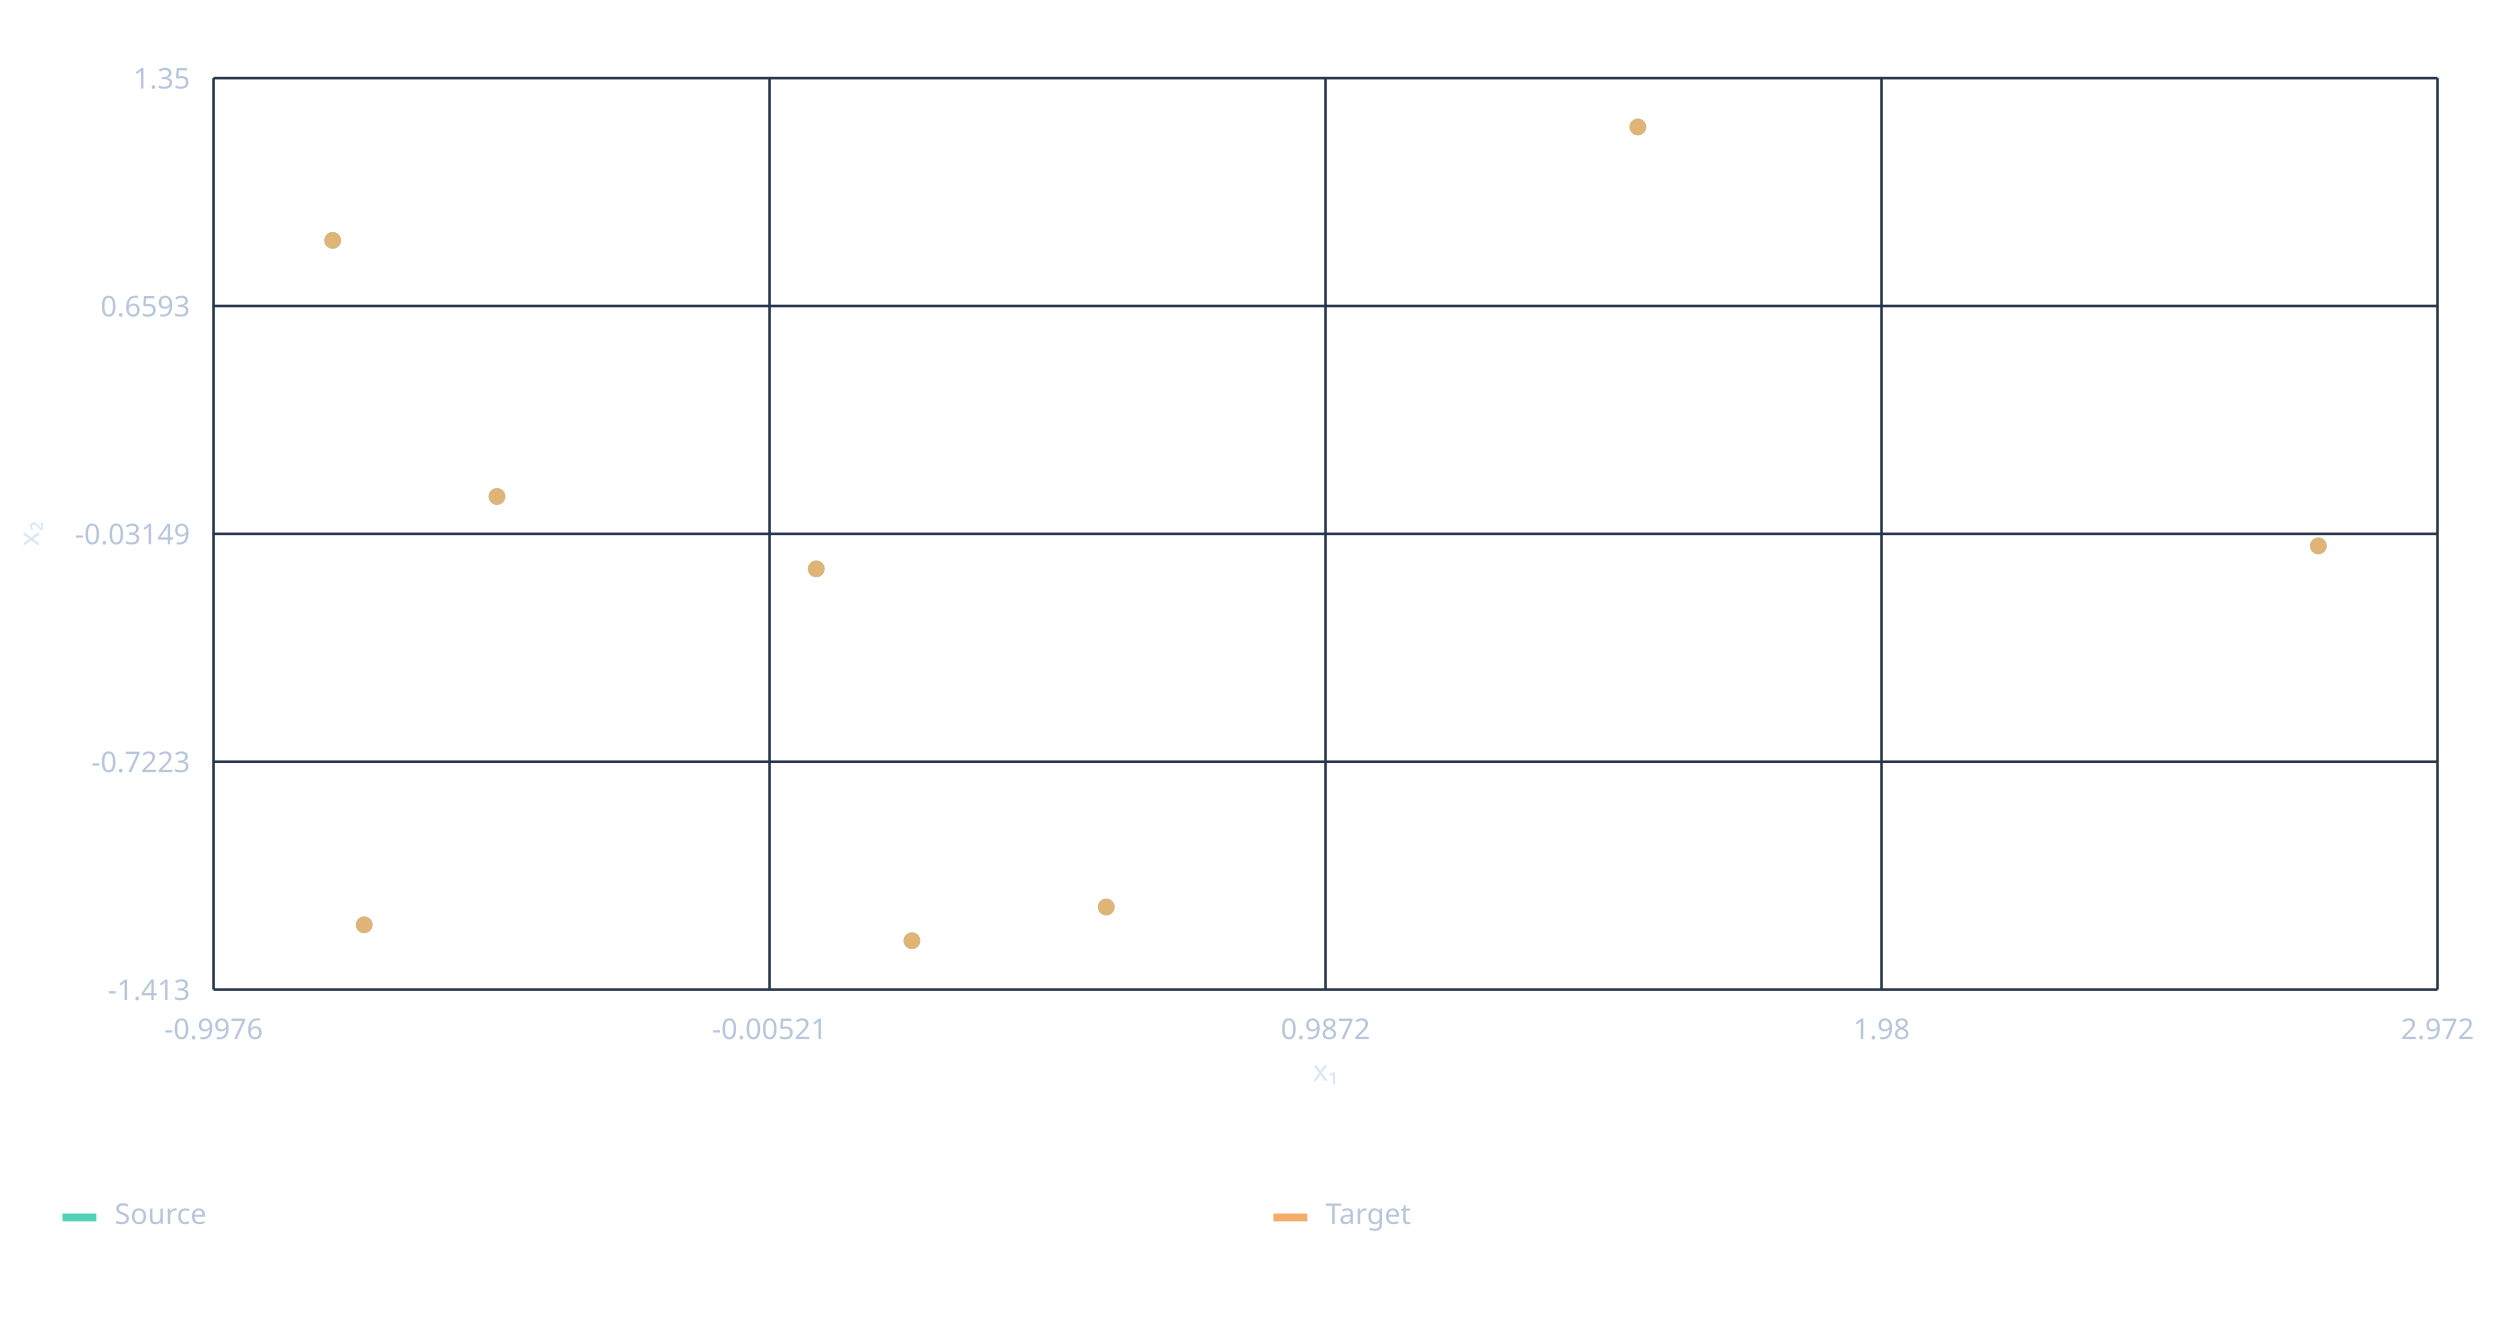
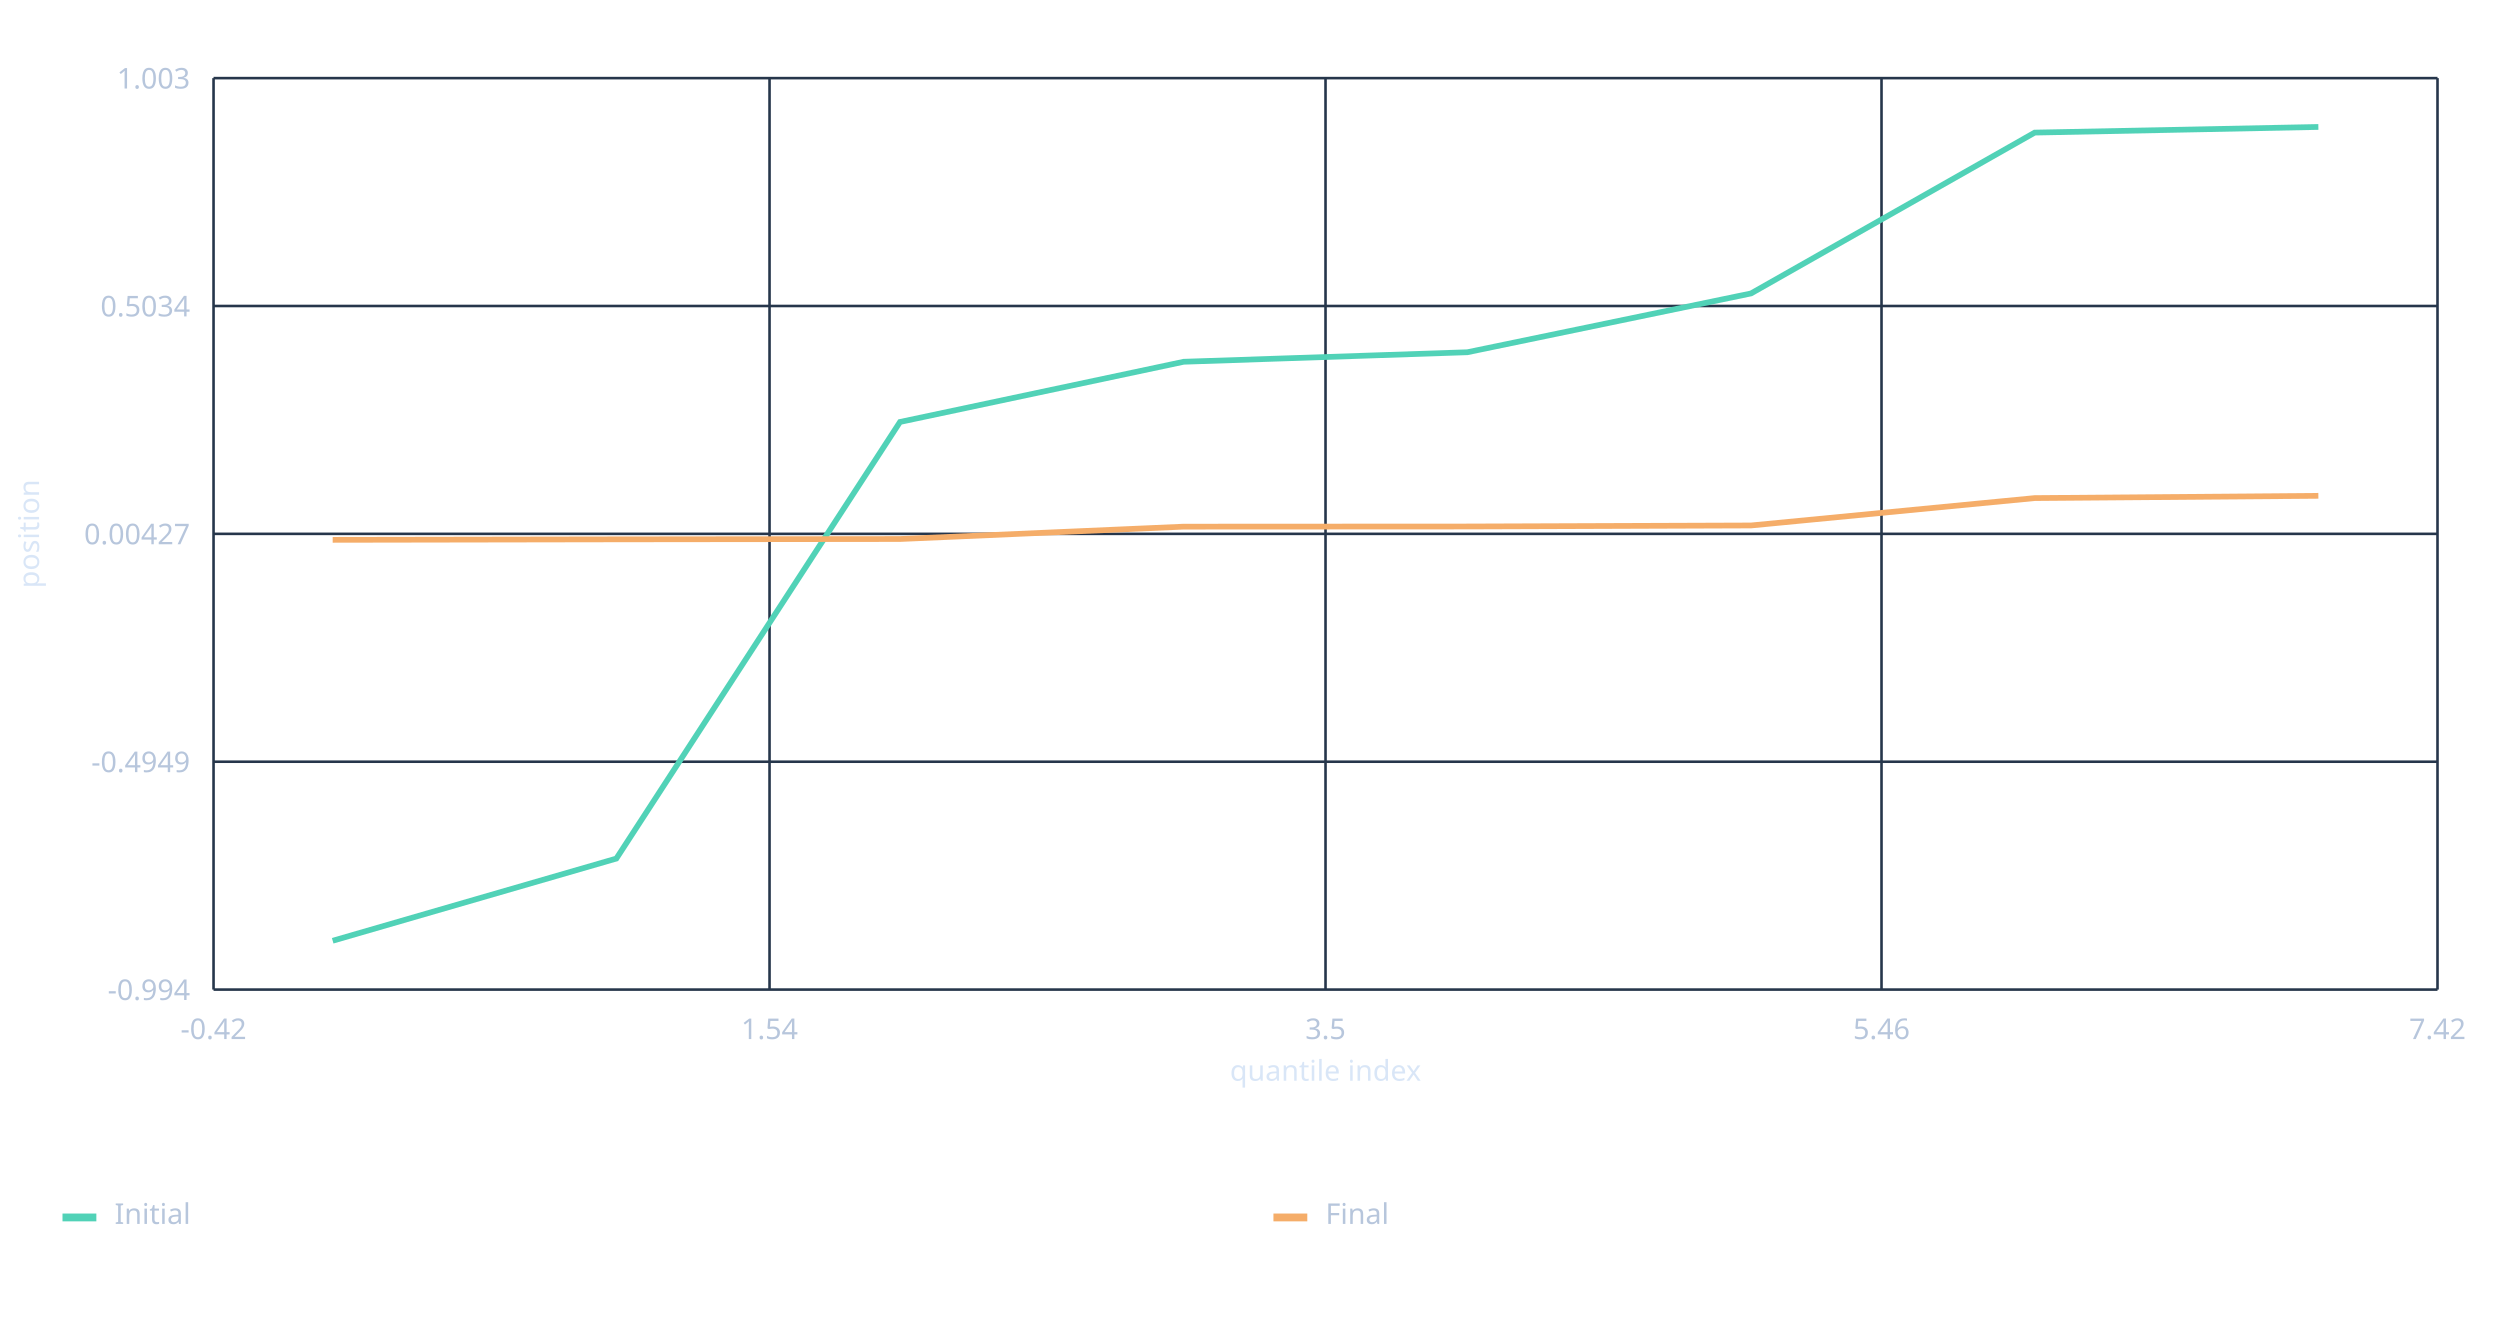
- <svg xmlns="http://www.w3.org/2000/svg" viewBox="0 0 960 510" role="img" aria-label="Clouds and chosen coupling" style="width:100%;height:auto;background:#101b2c">
+ <svg xmlns="http://www.w3.org/2000/svg" viewBox="0 0 960 510" role="img" aria-label="Measured transport quantiles" style="width:100%;height:auto;background:#101b2c">
  <g font-family="system-ui,sans-serif" font-size="11" fill="#b7c6dc">
    <path d="M82 30V380 M82 380H936" stroke="#26364b" fill="none" />
-     <text x="82" y="399" text-anchor="middle">-0.9976</text>
-     <text x="73" y="384" text-anchor="end">-1.413</text>
+     <text x="82" y="399" text-anchor="middle">-0.42</text>
+     <text x="73" y="384" text-anchor="end">-0.994</text>
    <path d="M295.5 30V380 M82 292.5H936" stroke="#26364b" fill="none" />
-     <text x="295.5" y="399" text-anchor="middle">-0.00521</text>
-     <text x="73" y="296.5" text-anchor="end">-0.7223</text>
+     <text x="295.5" y="399" text-anchor="middle">1.54</text>
+     <text x="73" y="296.5" text-anchor="end">-0.4949</text>
    <path d="M509 30V380 M82 205H936" stroke="#26364b" fill="none" />
-     <text x="509" y="399" text-anchor="middle">0.9872</text>
-     <text x="73" y="209" text-anchor="end">-0.03149</text>
+     <text x="509" y="399" text-anchor="middle">3.5</text>
+     <text x="73" y="209" text-anchor="end">0.00427</text>
    <path d="M722.5 30V380 M82 117.5H936" stroke="#26364b" fill="none" />
-     <text x="722.5" y="399" text-anchor="middle">1.98</text>
-     <text x="73" y="121.5" text-anchor="end">0.6593</text>
+     <text x="722.5" y="399" text-anchor="middle">5.46</text>
+     <text x="73" y="121.5" text-anchor="end">0.5034</text>
    <path d="M936 30V380 M82 30H936" stroke="#26364b" fill="none" />
-     <text x="936" y="399" text-anchor="middle">2.972</text>
-     <text x="73" y="34" text-anchor="end">1.35</text>
+     <text x="936" y="399" text-anchor="middle">7.42</text>
+     <text x="73" y="34" text-anchor="end">1.003</text>
    <svg x="82" y="30" width="854" height="350" viewBox="82 30 854 350" overflow="hidden">
-       <path d="M890.25 209.631L890.25 209.631" stroke="#859bb9" stroke-width="1" opacity="0.65" />
-       <path d="M313.434 218.436L313.434 218.436" stroke="#859bb9" stroke-width="1" opacity="0.65" />
-       <path d="M139.859 355.126L139.859 355.126" stroke="#859bb9" stroke-width="1" opacity="0.65" />
-       <path d="M628.939 48.75L628.939 48.75" stroke="#859bb9" stroke-width="1" opacity="0.65" />
-       <path d="M190.844 190.655L190.844 190.655" stroke="#859bb9" stroke-width="1" opacity="0.65" />
-       <path d="M127.75 92.316L127.75 92.316" stroke="#859bb9" stroke-width="1" opacity="0.65" />
-       <path d="M424.802 348.289L424.802 348.289" stroke="#859bb9" stroke-width="1" opacity="0.65" />
-       <path d="M350.184 361.25L350.184 361.25" stroke="#859bb9" stroke-width="1" opacity="0.65" />
-       <circle data-point="0" data-series="0" cx="890.25" cy="209.631" r="3.2" fill="#51d2b7" opacity="0.85" />
-       <circle data-point="1" data-series="0" cx="313.434" cy="218.436" r="3.2" fill="#51d2b7" opacity="0.85" />
-       <circle data-point="2" data-series="0" cx="139.859" cy="355.126" r="3.2" fill="#51d2b7" opacity="0.85" />
-       <circle data-point="3" data-series="0" cx="628.939" cy="48.75" r="3.2" fill="#51d2b7" opacity="0.85" />
-       <circle data-point="4" data-series="0" cx="190.844" cy="190.655" r="3.2" fill="#51d2b7" opacity="0.85" />
-       <circle data-point="5" data-series="0" cx="127.75" cy="92.316" r="3.2" fill="#51d2b7" opacity="0.85" />
-       <circle data-point="6" data-series="0" cx="424.802" cy="348.289" r="3.2" fill="#51d2b7" opacity="0.85" />
-       <circle data-point="7" data-series="0" cx="350.184" cy="361.25" r="3.2" fill="#51d2b7" opacity="0.85" />
-       <circle data-point="0" data-series="1" cx="628.939" cy="48.75" r="3.2" fill="#f5ad69" opacity="0.85" />
-       <circle data-point="1" data-series="1" cx="190.844" cy="190.655" r="3.2" fill="#f5ad69" opacity="0.85" />
-       <circle data-point="2" data-series="1" cx="127.75" cy="92.316" r="3.2" fill="#f5ad69" opacity="0.85" />
-       <circle data-point="3" data-series="1" cx="424.802" cy="348.289" r="3.2" fill="#f5ad69" opacity="0.85" />
-       <circle data-point="4" data-series="1" cx="350.184" cy="361.25" r="3.2" fill="#f5ad69" opacity="0.85" />
-       <circle data-point="5" data-series="1" cx="890.25" cy="209.631" r="3.2" fill="#f5ad69" opacity="0.85" />
-       <circle data-point="6" data-series="1" cx="313.434" cy="218.436" r="3.2" fill="#f5ad69" opacity="0.85" />
-       <circle data-point="7" data-series="1" cx="139.859" cy="355.126" r="3.2" fill="#f5ad69" opacity="0.85" />
+       <path d="M127.750 361.250L236.679 329.684L345.607 162.030L454.536 138.915L563.464 135.261L672.393 112.678L781.321 50.918L890.250 48.750" stroke="#51d2b7" stroke-width="2.2" fill="none" />
+       <path d="M127.750 207.298L236.679 207.110L345.607 206.981L454.536 202.233L563.464 202.174L672.393 201.779L781.321 191.265L890.250 190.395" stroke="#f5ad69" stroke-width="2.2" fill="none" />
    </svg>
-     <text x="509" y="415" text-anchor="middle" fill="#d9e6f7">x₁</text>
-     <text transform="translate(15 205) rotate(-90)" text-anchor="middle" fill="#d9e6f7">x₂</text>
+     <text x="509" y="415" text-anchor="middle" fill="#d9e6f7">quantile index</text>
+     <text transform="translate(15 205) rotate(-90)" text-anchor="middle" fill="#d9e6f7">position</text>
  </g>
  <g transform="translate(24 470)">
    <rect width="13" height="3" y="-4" fill="#51d2b7" />
    <text fill="#b7c6dc" font-family="system-ui,sans-serif" font-size="11">
-       <tspan x="20" dy="0">Source</tspan>
+       <tspan x="20" dy="0">Initial</tspan>
    </text>
  </g>
  <g transform="translate(489 470)">
    <rect width="13" height="3" y="-4" fill="#f5ad69" />
    <text fill="#b7c6dc" font-family="system-ui,sans-serif" font-size="11">
-       <tspan x="20" dy="0">Target</tspan>
+       <tspan x="20" dy="0">Final</tspan>
    </text>
  </g>
</svg>
